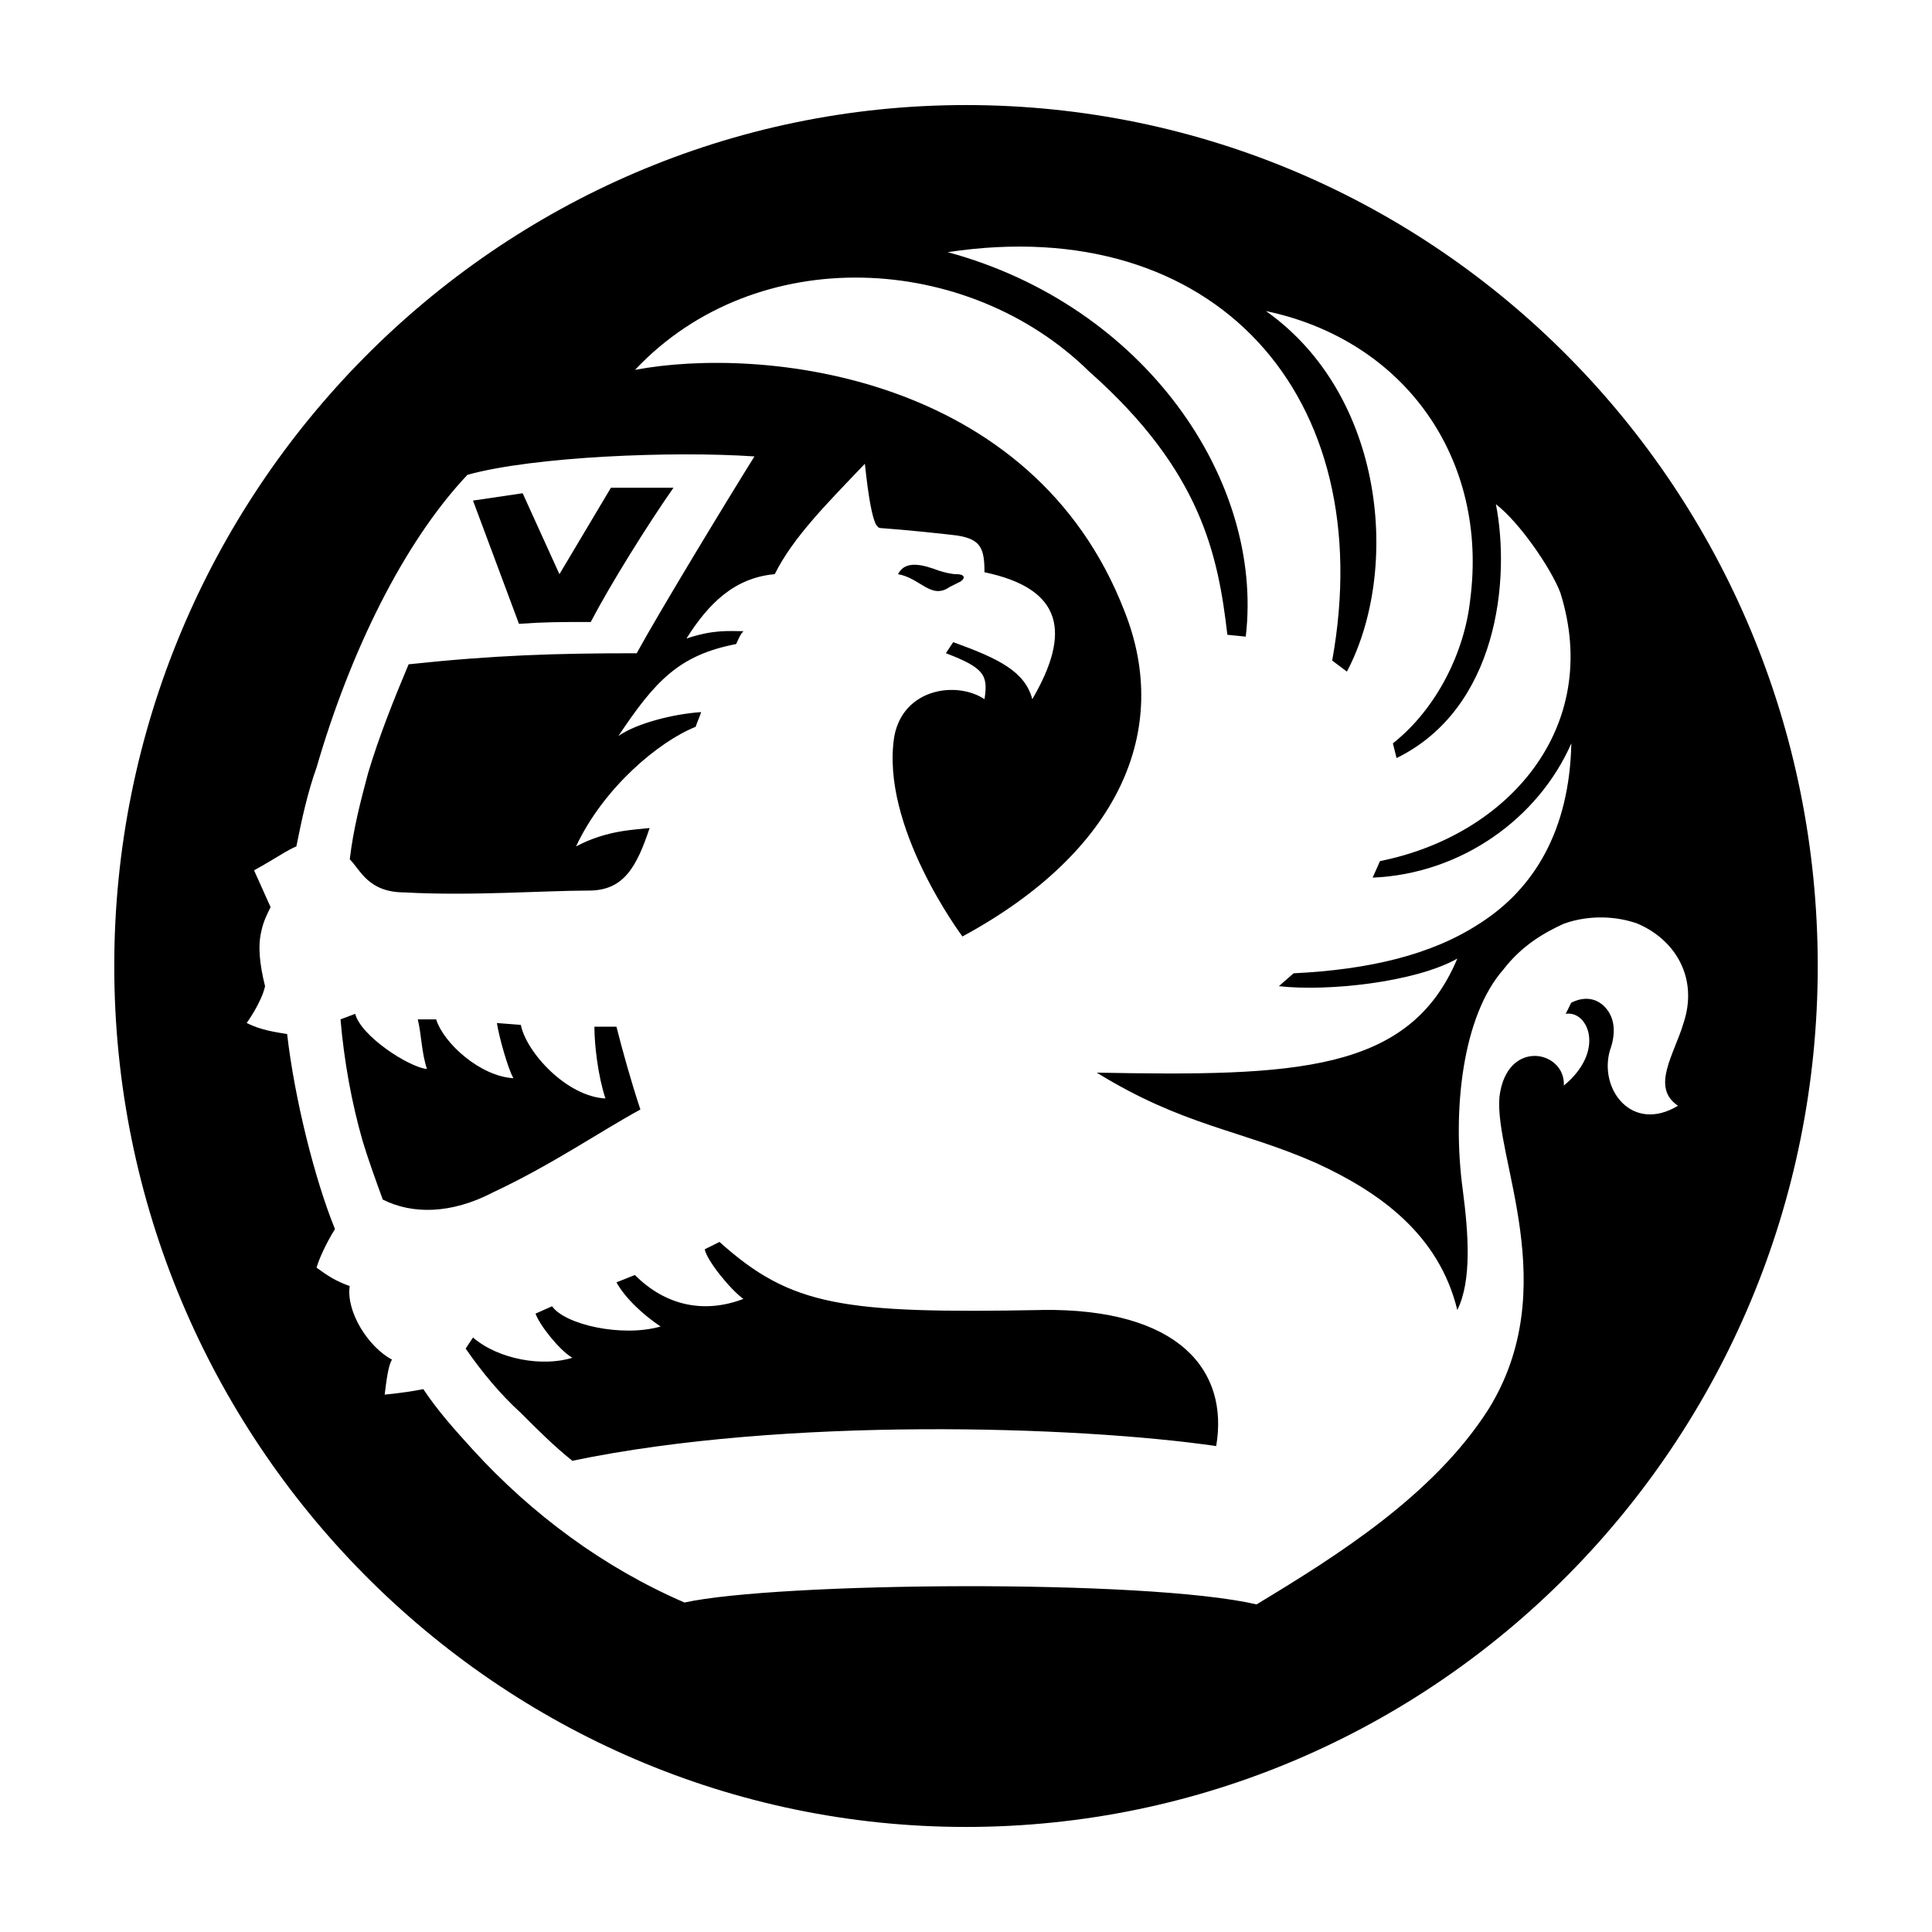
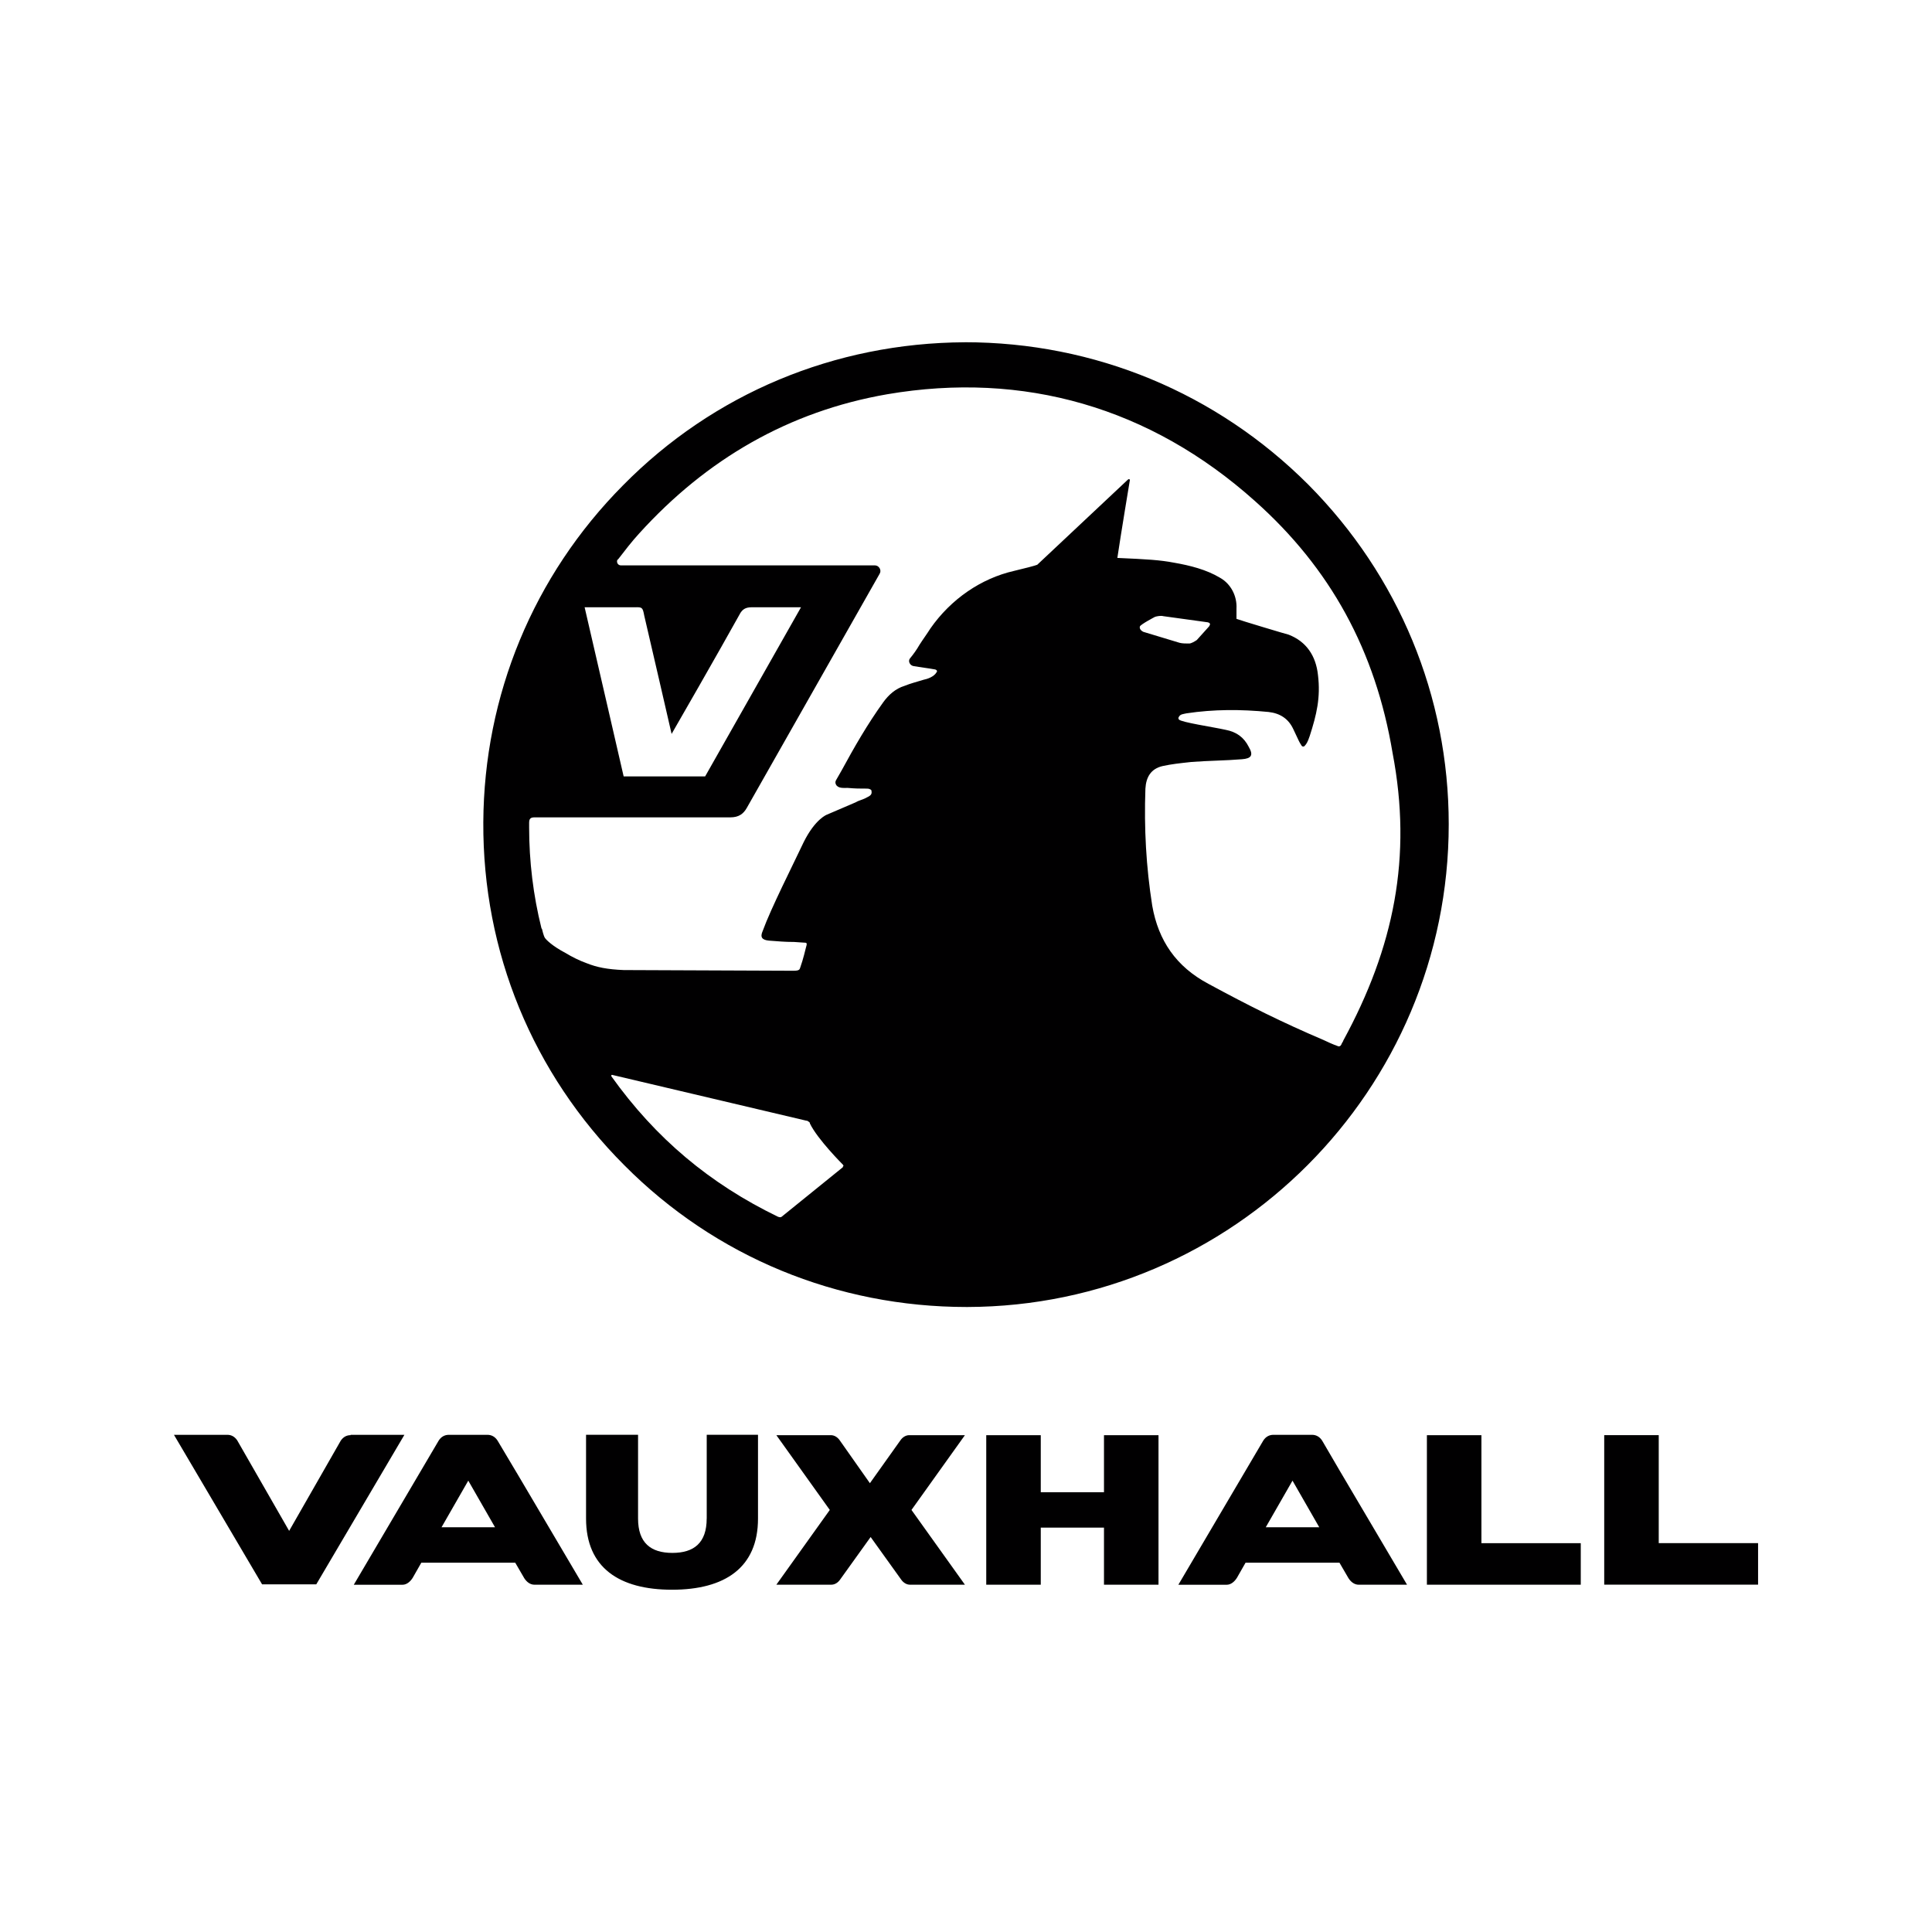
<svg xmlns="http://www.w3.org/2000/svg" id="Layer_1" data-name="Layer 1" width="500" height="500" viewBox="0 0 500 500">
  <rect width="500" height="500" fill="none" />
  <g>
-     <path d="m250,27.19c-121.4,0-220.43,99.98-220.43,222.81s99.03,222.81,220.43,222.81,220.43-99.5,220.43-222.81S371.88,27.19,250,27.19Zm184.25,258.99c-11.9,7.14-20.47-4.28-17.62-14.28,1.9-5.24.95-9.05-1.43-11.43-3.81-3.81-8.57-.95-8.57-.95,0,0-.95,1.9-1.43,2.86,5.71-.95,10.47,9.52-.48,18.57.48-9.05-14.76-12.38-16.66,2.86-1.43,15.71,16.66,49.51-2.86,80.93-14.28,22.38-39.52,38.09-59.99,50.47-29.04-6.67-124.26-5.71-148.06-.48-20.95-9.05-39.52-22.85-54.75-39.52-4.76-5.24-9.05-10-12.85-15.71-2.38.48-5.24.95-10,1.43.48-3.81.95-7.62,1.9-9.05-6.19-3.33-11.9-12.38-10.95-19.04-3.81-1.43-5.24-2.38-8.57-4.76.48-1.9,2.38-6.19,4.76-10-5.24-12.85-10.47-33.8-12.38-50.47-2.86-.48-6.67-.95-10.47-2.86,0,0,3.81-5.24,4.76-9.52-1.43-5.71-1.9-10.47-.95-14.28.48-2.38,1.43-4.28,2.38-6.19l-4.28-9.52c5.24-2.86,8.57-5.24,10.95-6.19,1.43-7.14,2.86-13.81,5.24-20.47,8.57-29.52,22.38-58.08,39.04-75.7,17.14-4.76,53.32-6.19,74.27-4.76-7.14,11.43-24.76,40.47-30.47,50.94-20.95,0-36.66.48-59.03,2.86-3.81,9.05-7.62,18.57-10.47,28.09-1.9,7.14-3.81,14.28-4.76,22.38,2.86,2.86,4.76,8.57,14.28,8.57,17.14.95,36.18-.48,47.61-.48,9.05,0,12.38-6.19,15.71-16.19-3.81.48-10.95.48-19.04,4.76,7.14-15.23,21.42-27.14,30.95-30.95.48-1.43.95-2.38,1.43-3.81-7.14.48-16.66,2.86-21.42,6.19,9.52-14.28,15.71-20.95,30.47-23.8.48-.95.95-2.38,1.9-3.33-3.81,0-7.62-.48-14.76,1.9,5.71-9.05,12.38-15.71,22.85-16.66,4.76-9.52,13.33-18.09,23.33-28.57.95,9.05,1.9,13.81,2.86,15.71.48.48.48.95,1.43.95,6.67.48,15.71,1.43,19.52,1.9,6.19.95,7.14,3.33,7.14,9.52,20.47,4.28,22.38,15.71,12.38,32.85-1.9-7.14-8.57-10.47-20.47-14.76l-1.9,2.86c10,3.81,10.95,5.71,10,11.9-7.14-4.76-20.95-2.86-23.33,9.52-3.81,23.33,17.62,51.89,17.62,51.89h0c40.47-21.9,54.27-53.32,41.9-84.27-23.8-61.42-93.79-68.56-126.64-62.37,31.42-33.33,86.17-30.47,117.59.48,29.04,25.71,33.33,47.61,35.71,68.08l4.76.48c4.76-40.47-26.18-85.7-77.13-99.5,69.03-10.47,111.88,37.13,99.5,105.69l3.81,2.86c13.81-26.18,10-71.41-20.95-93.31,36.18,7.62,57.61,38.56,52.85,74.75-1.43,13.33-8.57,28.09-20,37.13l.95,3.81c26.18-12.85,29.52-46.18,25.71-65.7,6.19,4.76,14.28,16.66,16.66,22.85,10.95,34.75-13.33,62.84-46.66,69.51l-1.9,4.28c22.85-.95,42.85-15.23,51.42-34.75-.48,22.38-9.52,37.61-23.8,46.66-12.38,8.09-28.57,11.9-48.08,12.85l-3.81,3.33c12.38,1.43,35.23-.95,46.18-7.14-12.38,29.52-41.9,30.47-93.31,29.52,22.38,13.81,37.13,14.76,56.65,23.33,16.66,7.62,31.9,18.57,36.66,38.09,3.81-7.62,2.86-20,1.43-30.95-2.86-20.95,0-45.23,10.47-57.13,4.76-6.19,10.47-9.52,15.71-11.9,6.67-2.38,13.81-1.9,19.04,0,10,4.28,15.71,14.28,11.9,25.71-2.38,8.09-8.57,16.66-1.43,21.42h0Z" />
-     <path d="m152.88,160.97c5.24-10,14.76-25.23,21.42-34.75h-16.19l-13.33,22.38-9.52-20.95-12.85,1.9,11.9,31.9c6.67-.48,10.47-.48,18.57-.48h0Z" />
-     <path d="m245.72,151.93l2.86-1.43c1.43-.95.95-1.9-.95-1.9-1.43,0-3.33-.48-4.76-.95-3.81-1.43-8.57-2.86-10.47.95,5.71.95,8.57,6.67,13.33,3.33h0Z" />
-     <path d="m165.73,287.13c-2.38-7.14-4.76-15.71-6.19-21.42h-5.71c0,4.76.95,12.85,2.86,18.57-10-.48-20.47-11.9-21.9-19.04l-6.19-.48c.48,3.33,2.86,11.9,4.28,14.28-8.57-.48-18.09-9.05-20-15.23h-4.76c.95,3.81.95,8.57,2.38,12.85-4.76-.48-17.14-8.57-18.57-14.28l-3.81,1.43h0c.95,10.95,2.86,21.42,5.71,31.42,1.43,4.76,3.33,10,5.24,15.23,7.62,3.81,17.62,3.81,28.57-1.9,15.23-7.14,27.61-15.71,38.09-21.42h0Z" />
-     <path d="m269.52,339.03c-51.42.95-64.75-.95-83.32-17.62l-3.81,1.9c.48,2.86,6.67,10.47,10,12.85-10,3.81-20,1.9-28.09-6.19l-4.76,1.9c2.38,4.28,7.14,8.57,11.43,11.43-10,2.86-24.76-.48-28.09-5.24l-4.28,1.9c.95,2.86,6.19,9.52,9.52,11.43-7.62,2.38-19.04.48-25.71-5.24l-1.9,2.86c4.28,6.19,9.05,11.9,14.28,16.66,4.28,4.28,8.57,8.57,13.33,12.38,54.75-11.43,130.45-9.05,166.63-3.81,3.33-19.52-9.52-35.71-45.23-35.23h0Z" />
+     <path d="M249.72,371.42l-13.83,19.35,13.83,19.35h-14.21c-.93,0-1.78-.56-2.34-1.4l-7.85-10.94-7.85,10.94c-.56.84-1.4,1.4-2.34,1.4h-14.21l13.83-19.35-13.83-19.35h14.11c.93,0,1.78.56,2.34,1.4l7.76,11.03,7.85-11.03c.56-.84,1.4-1.4,2.34-1.4h14.39ZM347.03,381.14l17.11,28.98h-12.53c-1.03,0-1.96-.65-2.62-1.68l-2.34-4.02h-24.3l-2.24,3.93c-.65,1.03-1.59,1.78-2.62,1.78h-12.53l21.97-37.3c.65-1.03,1.59-1.5,2.62-1.5h10c1.03,0,1.96.47,2.62,1.5l4.86,8.32ZM341.42,395.25l-6.92-12.06-6.92,12.06h13.83ZM285.71,386.19h-16.36v-14.77h-14.11v38.7h14.11v-14.77h16.36v14.77h14.11v-38.7h-14.11v14.77ZM383.39,371.42h-14.11v38.7h39.82v-10.75h-25.71v-27.95ZM429.28,399.36v-27.95h-14.11v38.7h39.82v-10.75h-25.71ZM90.72,371.42c-1.03,0-1.87.47-2.52,1.4l-13.37,23.37-13.46-23.46c-.65-.93-1.5-1.4-2.52-1.4h-13.83l22.81,38.7h14.02l22.81-38.7h-13.93v.09ZM182.89,393.01c0,6.26-3.27,8.88-8.88,8.88s-8.88-2.62-8.88-8.88v-21.69h-13.46v21.69c0,12.71,8.6,18.41,22.25,18.41s22.25-5.7,22.25-18.41v-21.69h-13.27v21.69h0ZM133.72,381.14l17.11,28.98h-12.53c-1.03,0-1.96-.65-2.62-1.68l-2.34-4.02h-24.3l-2.24,3.93c-.65,1.03-1.59,1.78-2.62,1.78h-12.62l21.97-37.3c.65-1.03,1.59-1.5,2.62-1.5h10c1.03,0,1.96.47,2.62,1.5l4.95,8.32ZM128.11,395.25l-6.92-12.06-6.92,12.06h13.83Z" fill="#010001" />
+     <path d="M249.65,88.58h0c-33.67.18-65.03,13.29-88.42,37.03-23.21,23.39-35.97,54.4-36.15,87.18-.18,33.49,12.76,65.03,36.5,88.78,23.57,23.74,55.11,36.68,88.6,36.68h.18c68.75-.18,124.57-56.17,124.57-124.93,0-33.14-12.94-64.32-36.33-87.89-23.74-23.74-55.29-36.86-88.95-36.86M164.77,157.15c1.42,0,1.59.18,1.95,2.13,1.24,5.32,6.91,29.77,7.09,30.66.53-.89,12.23-21.26,17.54-30.83.71-1.42,1.59-1.95,3.19-1.95h12.76l-24.81,43.77h-21.09s-7.09-30.83-10.1-43.77h13.47M218.1,302.1h0l-15.77,12.76c-.35.35-1.06,0-1.06,0-17.54-8.51-31.54-20.2-43.06-36.33v-.18c0-.18.18-.18.18-.18h0l50.32,11.87h.18c.35.18.53.35.71.53v.18c1.95,4.08,8.51,10.63,8.51,10.63,0,0,.18.18.18.35q-.18.18-.18.35M295.01,162.12c.18-.53,3.9-2.48,3.9-2.48.53-.18,1.59-.35,2.13-.18l11.52,1.59c.71.18.71.53.35,1.06l-3.19,3.54c-.53.35-1.42.89-1.95.89h-.18c-.71,0-1.59,0-2.3-.18l-9.39-2.84c-.71-.35-1.06-.89-.89-1.42M347.64,269.32c0,.18-.35.53-.53,1.06-.18.35-.53.53-.89.35-1.06-.35-3.01-1.24-3.72-1.59-10.81-4.61-19.31-8.86-29.77-14.53-8.33-4.43-12.94-11.16-14.53-20.2-1.59-10.1-2.13-20.02-1.77-30.3.18-3.01,1.42-5.14,4.43-5.85,2.48-.53,4.25-.71,7.44-1.06,4.43-.35,8.86-.35,13.11-.71,2.48-.18,3.01-1.06,1.77-3.19-1.24-2.48-3.19-3.9-6.02-4.43-3.19-.71-11.52-1.95-12.05-2.66-.18-.18-.18-.53,0-.71.35-.71,1.24-.71,1.95-.89,7.09-1.06,14-1.06,21.26-.35,3.01.35,5.14,1.77,6.38,4.43.53,1.06.89,1.95,1.42,3.01.18.35.35.71.71,1.24.18.35.71.35.89,0,.35-.35.71-.89,1.24-2.48,1.77-5.49,2.84-9.92,2.13-15.77-.53-4.96-3.01-8.68-7.62-10.45-.18,0-12.58-3.72-13.47-4.08v-2.66c.18-3.19-1.42-6.38-4.25-7.97-3.54-2.13-7.8-3.19-11.87-3.9-3.72-.71-6.91-.89-14.71-1.24.89-6.02,3.19-19.85,3.19-19.85.18-.53-.18-.71-.53-.35l-23.39,21.97c-.35.18-3.72,1.06-6.02,1.59-8.51,1.95-16.3,7.27-21.62,14.88-.89,1.42-1.95,2.84-2.84,4.25h0c-.71,1.24-1.59,2.48-2.48,3.54-.53.71,0,1.77.89,1.95,1.95.35,3.72.53,5.67.89.53.18.53.53.35.71-.71,1.24-2.48,1.77-3.37,1.95-2.3.71-3.19.89-4.96,1.59-2.3.71-4.08,2.3-5.49,4.25-4.08,5.67-7.44,11.52-10.81,17.72-.53.89-.89,1.59-1.42,2.48-.18.35-.18.71,0,1.06.53,1.06,1.95.89,3.01.89,2.13.18,3.01.18,4.96.18.18,0,.53,0,.89.18s.35.35.35.53c.18.89-.53,1.24-1.24,1.59-.89.53-1.95.71-2.84,1.24-2.48,1.06-4.96,2.13-7.44,3.19,0,0-3.01,1.06-6.02,7.09-2.84,6.02-8.51,17.19-10.63,23.04-.71,1.59-.18,2.3,1.59,2.48,2.66.18,3.9.35,6.56.35l2.66.18c.71,0,.71.18.35,1.42,0,0-.71,3.01-1.42,4.96-.18.53-.18.89-1.77.89l-43.95-.18c-4.25-.18-6.91-.71-9.57-1.77-1.95-.71-3.72-1.59-5.49-2.66-3.37-1.77-4.96-3.37-5.32-3.9-.35-.53-.71-2.13-.71-2.13q0-.18-.18-.35c-2.13-8.51-3.19-17.37-3.19-26.05v-1.24c0-1.06.35-1.42,1.42-1.42h50.68c2.13,0,3.37-.89,4.25-2.48l34.38-60.6c.53-.89-.18-2.13-1.24-2.13h-65.74c-.35,0-.71-.18-.89-.53-.18-.35-.18-.89.18-1.06,1.77-2.3,3.54-4.61,5.49-6.73,17.37-19.14,38.63-31.54,64.15-35.97,35.26-6.02,68.04,3.37,95.16,27.64,19.49,17.37,31.19,38.63,35.62,65.21,5.14,26.93.35,50.32-12.76,74.42" fill="#010001" />
  </g>
</svg>
